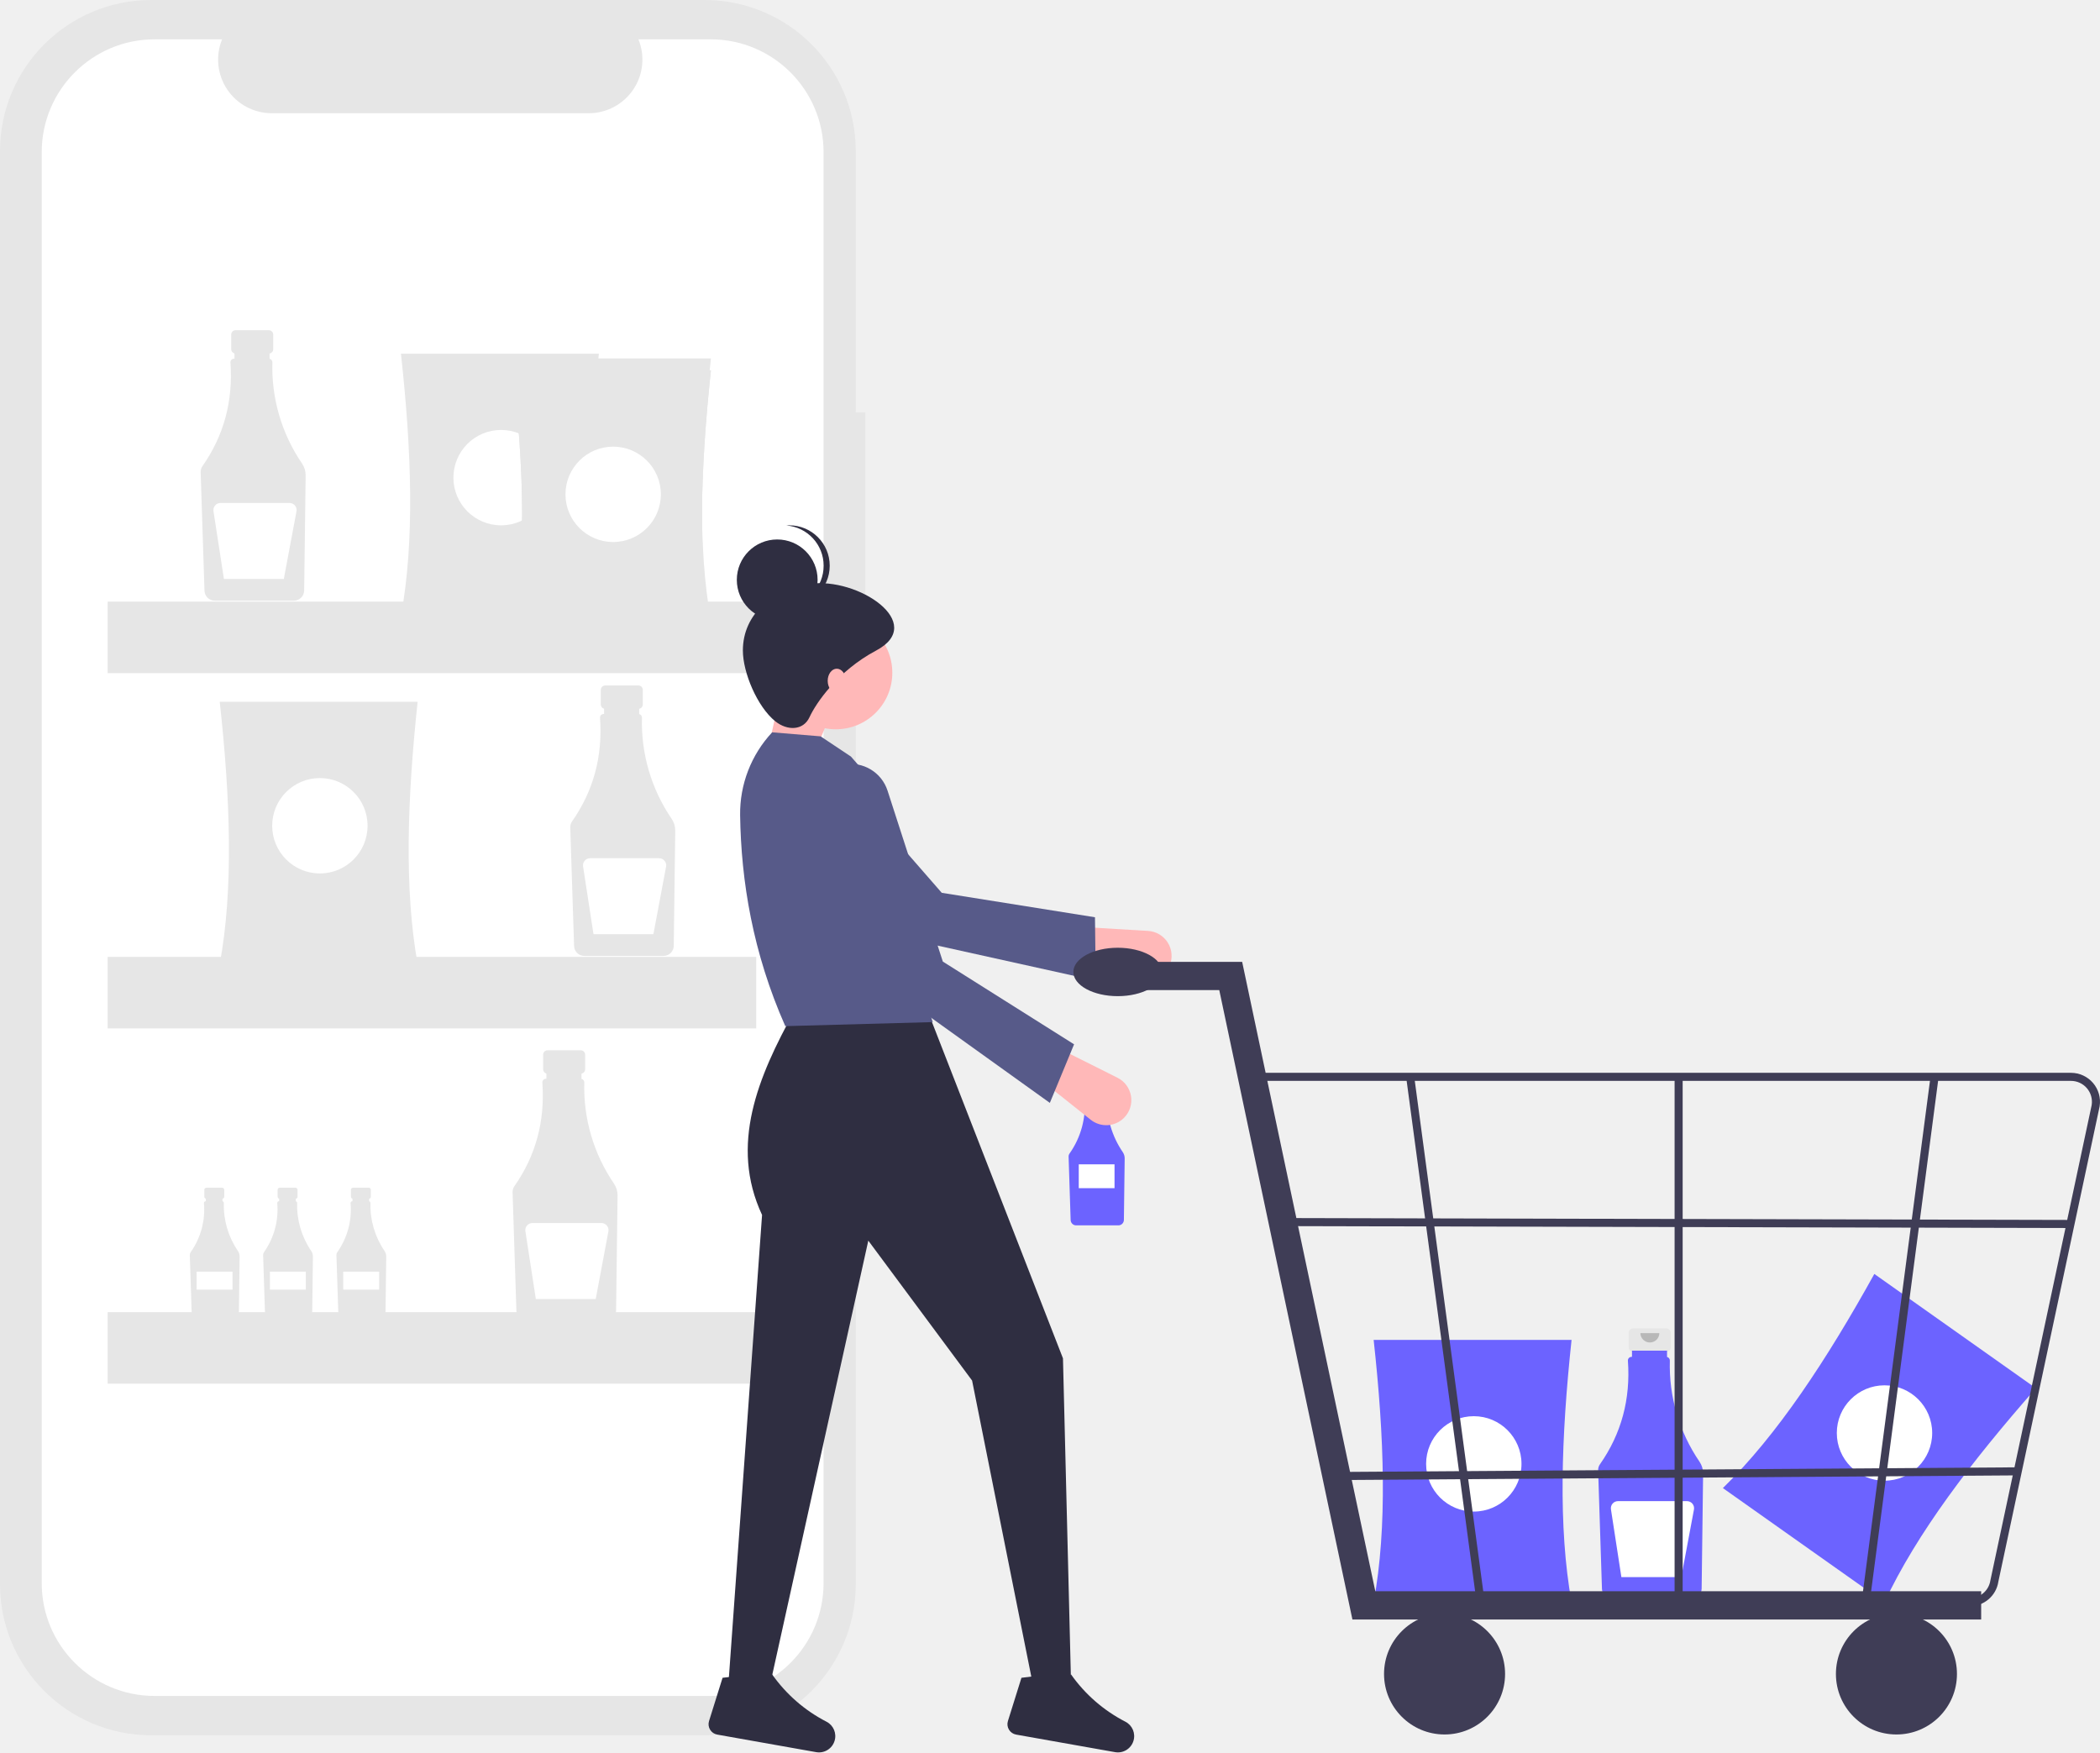
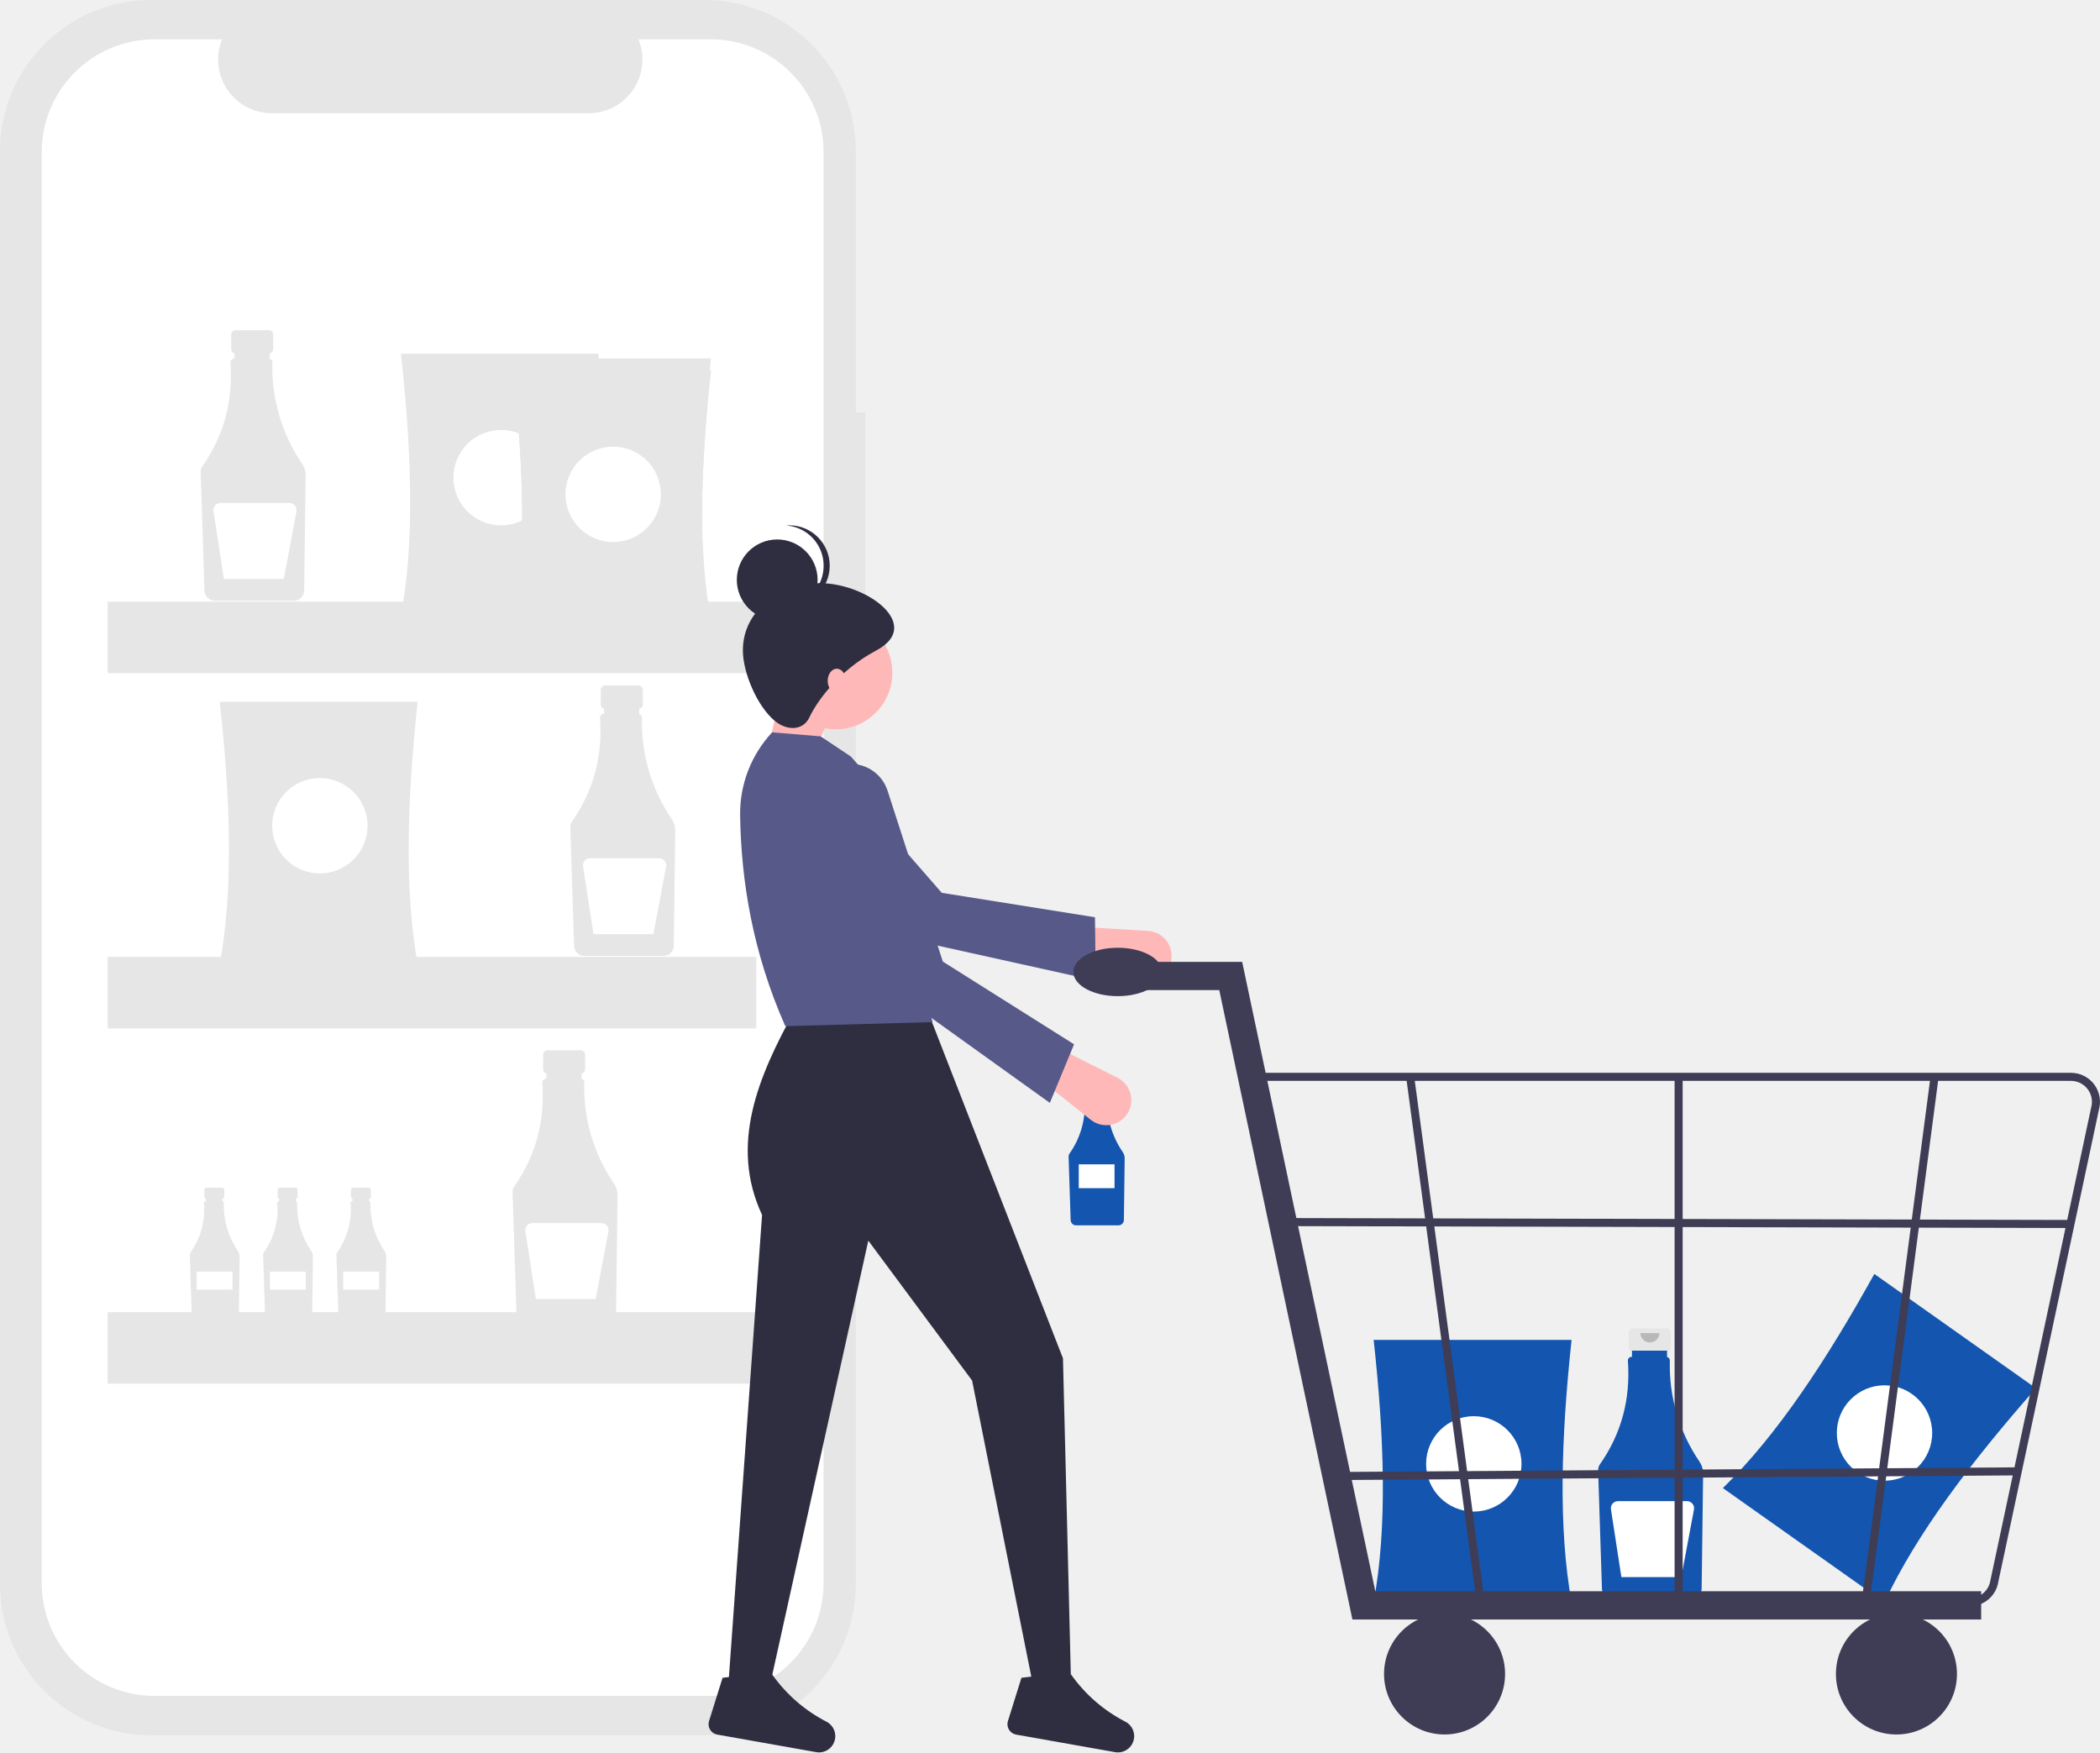
<svg xmlns="http://www.w3.org/2000/svg" data-name="Layer 1" width="888" height="741.048" viewBox="0 0 888 741.048">
  <path d="M521.896,253.856H517.864v-110.453a63.927,63.927,0,0,0-63.927-63.927H219.927A63.927,63.927,0,0,0,156,143.403V749.357A63.927,63.927,0,0,0,219.927,813.284H453.937a63.927,63.927,0,0,0,63.927-63.927V332.478h4.032Z" transform="translate(-156 -79.47583)" fill="#e6e6e6" />
  <path d="M456.516,96.107h-30.546a22.681,22.681,0,0,1-21,31.247H270.91a22.681,22.681,0,0,1-21-31.247h-28.53a47.74,47.74,0,0,0-47.74,47.74V748.912a47.74,47.74,0,0,0,47.74,47.74H456.516a47.74,47.74,0,0,0,47.74-47.74V143.848A47.74,47.74,0,0,0,456.516,96.107Z" transform="translate(-156 -79.47583)" fill="#fff" />
  <path d="M269.672,219.111H255.633a1.861,1.861,0,0,0-1.861,1.861v6.162a1.861,1.861,0,0,0,1.861,1.861h2.327v9.233h9.386v-9.233h2.327a1.861,1.861,0,0,0,1.861-1.861v-6.162A1.861,1.861,0,0,0,269.672,219.111Z" transform="translate(-156 -79.47583)" fill="#e6e6e6" />
  <path d="M283.734,275.507a72.178,72.178,0,0,1-12.557-42.794,1.522,1.522,0,0,0-1.188-1.519v-2.663H255.162v2.626h-.204a1.521,1.521,0,0,0-1.519,1.523q0.0.055.004.111,1.752,24.425-11.833,43.808a4.193,4.193,0,0,0-.759,2.541l1.621,50.151a4.341,4.341,0,0,0,4.304,4.19h33.537a4.343,4.343,0,0,0,4.307-4.264l.625-48.693A8.788,8.788,0,0,0,283.734,275.507Z" transform="translate(-156 -79.47583)" fill="#e6e6e6" />
  <path d="M278.425,292.166H249.234a2.997,2.997,0,0,0-2.962,3.453l4.411,28.673h25.33l5.358-28.577a2.997,2.997,0,0,0-2.946-3.549Z" transform="translate(-156 -79.47583)" fill="#fff" />
  <path d="M425.957,369.345H411.917a1.861,1.861,0,0,0-1.861,1.861v6.162a1.861,1.861,0,0,0,1.861,1.861h2.327v9.233h9.386V379.23h2.327a1.861,1.861,0,0,0,1.861-1.861v-6.162A1.861,1.861,0,0,0,425.957,369.345Z" transform="translate(-156 -79.47583)" fill="#e6e6e6" />
  <path d="M440.019,425.742a72.178,72.178,0,0,1-12.557-42.794,1.522,1.522,0,0,0-1.188-1.519V378.767H411.446v2.626h-.204a1.521,1.521,0,0,0-1.519,1.523q0.0.055.004.111,1.752,24.425-11.833,43.808a4.193,4.193,0,0,0-.759,2.541l1.621,50.151a4.341,4.341,0,0,0,4.304,4.19h33.537a4.343,4.343,0,0,0,4.307-4.264l.625-48.693A8.788,8.788,0,0,0,440.019,425.742Z" transform="translate(-156 -79.47583)" fill="#e6e6e6" />
  <path d="M434.71,442.401H405.518a2.997,2.997,0,0,0-2.962,3.453l4.411,28.673h25.33l5.358-28.577a2.997,2.997,0,0,0-2.946-3.549Z" transform="translate(-156 -79.47583)" fill="#fff" />
  <path d="M249.935,581.733h-6.659a.883.883,0,0,0-.883.883v2.923a.883.883,0,0,0,.883.883h1.104v4.38h4.452v-4.38H249.935a.883.883,0,0,0,.883-.883v-2.923A.883.883,0,0,0,249.935,581.733Z" transform="translate(-156 -79.47583)" fill="#e6e6e6" />
  <path d="M256.605,608.484a34.237,34.237,0,0,1-5.956-20.299.722.722,0,0,0-.564-.721v-1.263H243.052v1.245h-.097a.722.722,0,0,0-.721.723q0,.026.002.053a31.246,31.246,0,0,1-5.613,20.78,1.989,1.989,0,0,0-.36,1.205l.769,23.789a2.059,2.059,0,0,0,2.042,1.988h15.908a2.06,2.06,0,0,0,2.043-2.023l.296-23.097A4.168,4.168,0,0,0,256.605,608.484Z" transform="translate(-156 -79.47583)" fill="#e6e6e6" />
  <rect x="83.137" y="537.753" width="15.179" height="7.59" fill="#fff" />
  <path d="M280.935,581.733h-6.659a.883.883,0,0,0-.883.883v2.923a.883.883,0,0,0,.883.883h1.104v4.38h4.452v-4.38H280.935a.883.883,0,0,0,.883-.883v-2.923A.883.883,0,0,0,280.935,581.733Z" transform="translate(-156 -79.47583)" fill="#e6e6e6" />
  <path d="M287.605,608.484a34.237,34.237,0,0,1-5.956-20.299.722.722,0,0,0-.564-.721v-1.263H274.052v1.245h-.097a.722.722,0,0,0-.721.723q0,.026.002.053a31.246,31.246,0,0,1-5.613,20.78,1.989,1.989,0,0,0-.36,1.205l.769,23.789a2.059,2.059,0,0,0,2.042,1.988h15.908a2.06,2.06,0,0,0,2.043-2.023l.296-23.097A4.168,4.168,0,0,0,287.605,608.484Z" transform="translate(-156 -79.47583)" fill="#e6e6e6" />
  <rect x="114.137" y="537.753" width="15.179" height="7.59" fill="#fff" />
  <path d="M311.935,581.733h-6.659a.883.883,0,0,0-.883.883v2.923a.883.883,0,0,0,.883.883h1.104v4.38h4.452v-4.38H311.935a.883.883,0,0,0,.883-.883v-2.923A.883.883,0,0,0,311.935,581.733Z" transform="translate(-156 -79.47583)" fill="#e6e6e6" />
  <path d="M318.605,608.484a34.237,34.237,0,0,1-5.956-20.299.722.722,0,0,0-.564-.721v-1.263H305.052v1.245h-.097a.722.722,0,0,0-.721.723q0,.026.002.053a31.246,31.246,0,0,1-5.613,20.78,1.989,1.989,0,0,0-.36,1.205l.769,23.789a2.059,2.059,0,0,0,2.042,1.988h15.908a2.06,2.06,0,0,0,2.043-2.023l.296-23.097A4.168,4.168,0,0,0,318.605,608.484Z" transform="translate(-156 -79.47583)" fill="#e6e6e6" />
  <rect x="145.137" y="537.753" width="15.179" height="7.59" fill="#fff" />
  <path d="M401.567,523.613H387.528a1.861,1.861,0,0,0-1.861,1.861v6.162a1.861,1.861,0,0,0,1.861,1.861h2.327v9.233h9.386v-9.233h2.327a1.861,1.861,0,0,0,1.861-1.861v-6.162A1.861,1.861,0,0,0,401.567,523.613Z" transform="translate(-156 -79.47583)" fill="#e6e6e6" />
  <path d="M415.629,580.01a72.178,72.178,0,0,1-12.557-42.794,1.522,1.522,0,0,0-1.188-1.519v-2.663H387.057v2.626h-.204a1.521,1.521,0,0,0-1.519,1.523q0.0.055.004.111,1.752,24.425-11.833,43.808a4.193,4.193,0,0,0-.759,2.541l1.621,50.151a4.341,4.341,0,0,0,4.304,4.19h33.537a4.343,4.343,0,0,0,4.307-4.264l.625-48.693A8.788,8.788,0,0,0,415.629,580.01Z" transform="translate(-156 -79.47583)" fill="#e6e6e6" />
  <path d="M410.32,596.668H381.129a2.997,2.997,0,0,0-2.962,3.453l4.411,28.673h25.33l5.358-28.577a2.997,2.997,0,0,0-2.946-3.549Z" transform="translate(-156 -79.47583)" fill="#fff" />
  <path d="M409.232,339.938H325.544c5.851-31.633,4.505-69.832,0-110.911h83.688C404.847,270.107,403.536,308.305,409.232,339.938Z" transform="translate(-156 -79.47583)" fill="#e6e6e6" />
  <circle cx="211.892" cy="201.982" r="20.166" fill="#fff" />
  <path d="M332.602,487.148H248.914c5.851-31.633,4.505-69.832,0-110.911H332.602C328.217,417.316,326.907,455.515,332.602,487.148Z" transform="translate(-156 -79.47583)" fill="#e6e6e6" />
  <circle cx="135.262" cy="349.192" r="20.166" fill="#fff" />
  <path d="M456.621,346.996H372.933c5.851-31.633,4.505-69.832,0-110.911h83.688C452.236,277.165,450.926,315.363,456.621,346.996Z" transform="translate(-156 -79.47583)" fill="#e6e6e6" />
  <circle cx="259.281" cy="209.04" r="20.166" fill="#fff" />
  <path d="M456.621,341.955H372.933c5.851-31.633,4.505-69.832,0-110.911h83.688C452.236,272.123,450.926,310.322,456.621,341.955Z" transform="translate(-156 -79.47583)" fill="#e6e6e6" />
  <circle cx="259.281" cy="203.998" r="20.166" fill="#fff" />
  <path d="M456.621,346.996H372.933c5.851-31.633,4.505-69.832,0-110.911h83.688C452.236,277.165,450.926,315.363,456.621,346.996Z" transform="translate(-156 -79.47583)" fill="#e6e6e6" />
  <circle cx="259.281" cy="209.04" r="20.166" fill="#fff" />
  <rect x="45.525" y="254.413" width="274.254" height="30.249" fill="#e6e6e6" />
  <rect x="45.525" y="404.647" width="274.254" height="30.249" fill="#e6e6e6" />
  <rect x="45.525" y="554.882" width="274.254" height="30.249" fill="#e6e6e6" />
-   <path d="M952.855,757.075l-68.325-48.326c23.044-22.448,44.002-54.411,64.046-90.551l68.325,48.326C989.599,697.53,966.471,727.96,952.855,757.075Z" transform="translate(-156 -79.47583)" fill="#6c63ff" />
+   <path d="M952.855,757.075l-68.325-48.326c23.044-22.448,44.002-54.411,64.046-90.551l68.325,48.326C989.599,697.53,966.471,727.96,952.855,757.075Z" transform="translate(-156 -79.47583)" fill="#1355af" />
  <circle cx="796.873" cy="605.982" r="20.166" fill="#fff" />
  <path d="M623.262,536.554h-7.5a.994.994,0,0,0-.994.994v3.292a.994.994,0,0,0,.994.994h1.243v4.932h5.014v-4.932h1.243a.994.994,0,0,0,.994-.994v-3.292A.994.994,0,0,0,623.262,536.554Z" transform="translate(-156 -79.47583)" fill="#e6e6e6" />
-   <path d="M630.774,566.682a38.558,38.558,0,0,1-6.708-22.861.813.813,0,0,0-.635-.812v-1.422h-7.921v1.403h-.109a.813.813,0,0,0-.812.814q0,.03.002.059a35.189,35.189,0,0,1-6.322,23.403,2.24,2.24,0,0,0-.405,1.357l.866,26.792a2.319,2.319,0,0,0,2.299,2.238h17.916a2.32,2.32,0,0,0,2.301-2.278l.334-26.012A4.695,4.695,0,0,0,630.774,566.682Z" transform="translate(-156 -79.47583)" fill="#6c63ff" />
+   <path d="M630.774,566.682a38.558,38.558,0,0,1-6.708-22.861.813.813,0,0,0-.635-.812v-1.422h-7.921v1.403h-.109a.813.813,0,0,0-.812.814q0,.03.002.059a35.189,35.189,0,0,1-6.322,23.403,2.24,2.24,0,0,0-.405,1.357l.866,26.792a2.319,2.319,0,0,0,2.299,2.238h17.916a2.32,2.32,0,0,0,2.301-2.278l.334-26.012A4.695,4.695,0,0,0,630.774,566.682Z" transform="translate(-156 -79.47583)" fill="#1355af" />
  <path d="M621.699,537.627a2.145,2.145,0,0,1-4.291,0" transform="translate(-156 -79.47583)" opacity="0.2" style="isolation:isolate" />
  <rect x="456.161" y="492.368" width="15.124" height="10.083" fill="#fff" />
  <path d="M860.602,641.218H846.563a1.861,1.861,0,0,0-1.861,1.861v6.162a1.861,1.861,0,0,0,1.861,1.861h2.327v9.233h9.386v-9.233h2.327a1.861,1.861,0,0,0,1.861-1.861V643.079A1.861,1.861,0,0,0,860.602,641.218Z" transform="translate(-156 -79.47583)" fill="#e6e6e6" />
-   <path d="M874.664,697.615a72.178,72.178,0,0,1-12.557-42.794,1.522,1.522,0,0,0-1.188-1.519v-2.663H846.092v2.626h-.204a1.521,1.521,0,0,0-1.519,1.523q0.0.055.004.111,1.752,24.425-11.833,43.808a4.193,4.193,0,0,0-.759,2.541l1.621,50.151a4.341,4.341,0,0,0,4.304,4.19h33.537a4.343,4.343,0,0,0,4.307-4.264l.625-48.693A8.788,8.788,0,0,0,874.664,697.615Z" transform="translate(-156 -79.47583)" fill="#6c63ff" />
+   <path d="M874.664,697.615a72.178,72.178,0,0,1-12.557-42.794,1.522,1.522,0,0,0-1.188-1.519v-2.663H846.092v2.626h-.204a1.521,1.521,0,0,0-1.519,1.523q0.0.055.004.111,1.752,24.425-11.833,43.808a4.193,4.193,0,0,0-.759,2.541l1.621,50.151a4.341,4.341,0,0,0,4.304,4.19h33.537a4.343,4.343,0,0,0,4.307-4.264l.625-48.693A8.788,8.788,0,0,0,874.664,697.615Z" transform="translate(-156 -79.47583)" fill="#1355af" />
  <path d="M857.676,643.226a4.016,4.016,0,0,1-8.031,0" transform="translate(-156 -79.47583)" opacity="0.2" style="isolation:isolate" />
  <path d="M869.355,714.273H840.164a2.997,2.997,0,0,0-2.962,3.453l4.411,28.673h25.33l5.358-28.577a2.997,2.997,0,0,0-2.946-3.549Z" transform="translate(-156 -79.47583)" fill="#fff" />
-   <path d="M820.546,756.996H736.858c5.851-31.633,4.505-69.832,0-110.911H820.546C816.161,687.164,814.851,725.362,820.546,756.996Z" transform="translate(-156 -79.47583)" fill="#6c63ff" />
+   <path d="M820.546,756.996H736.858c5.851-31.633,4.505-69.832,0-110.911H820.546C816.161,687.164,814.851,725.362,820.546,756.996Z" transform="translate(-156 -79.47583)" fill="#1355af" />
  <circle cx="623.206" cy="619.039" r="20.166" fill="#fff" />
  <polygon points="322.243 328.466 341.03 326.758 352.986 297.724 331.637 285.768 322.243 328.466" fill="#ffb8b8" />
  <path d="M650.66,487.65v0a10.593,10.593,0,0,0-9.202-14.517l-29.17-1.739-4.295,14.282,30.029,8.247A10.593,10.593,0,0,0,650.66,487.65Z" transform="translate(-156 -79.47583)" fill="#ffb8b8" />
  <path d="M619.339,494.163l-.321-26.8-64.793-10.339L504.31,399.777a16.338,16.338,0,0,0-21.294-2.912l0,0a16.338,16.338,0,0,0-2.846,24.922l41.18,50.678Z" transform="translate(-156 -79.47583)" fill="#575a89" />
  <path d="M463.726,795.643h17.079L523.168,604.109l43.887,59.169,25.619,128.095h16.225l-3.416-137.488-57.216-146.882H491.906c-15.402,27.874-27.485,56.608-13.663,86.251Z" transform="translate(-156 -79.47583)" fill="#2f2e41" />
  <path d="M582.204,807.276a4.457,4.457,0,0,0,3.476,5.718l41.793,7.417a6.876,6.876,0,0,0,7.801-4.713h0a6.834,6.834,0,0,0-3.342-8.126,63.902,63.902,0,0,1-23.048-20.038c-4.593,4.277-9.727,3.875-15.179.723l-5.782.723Z" transform="translate(-156 -79.47583)" fill="#2f2e41" />
  <path d="M455.818,807.276a4.457,4.457,0,0,0,3.476,5.718l41.793,7.417a6.876,6.876,0,0,0,7.801-4.713h0a6.834,6.834,0,0,0-3.342-8.126,63.902,63.902,0,0,1-23.048-20.038c-4.593,4.277-9.727,3.875-15.179.723l-5.782.723Z" transform="translate(-156 -79.47583)" fill="#2f2e41" />
  <circle cx="353.413" cy="284.487" r="23.911" fill="#ffb8b8" />
  <path d="M488.064,513.407,550.403,511.699l-18.308-57.62c11.377-18.239-.073-36.46-16.278-54.677l-12.809-8.54-20.495-1.708h0a50.314,50.314,0,0,0-13.549,35.05C469.369,452.032,474.297,482.324,488.064,513.407Z" transform="translate(-156 -79.47583)" fill="#575a89" />
  <path d="M631.291,552.192h0a10.593,10.593,0,0,0-2.749-16.966L602.409,522.151l-9.567,11.441,24.363,19.395A10.593,10.593,0,0,0,631.291,552.192Z" transform="translate(-156 -79.47583)" fill="#ffb8b8" />
  <path d="M599.933,545.858l10.248-24.765-55.502-34.994-23.37-72.268a16.338,16.338,0,0,0-18.432-11.054h0a16.338,16.338,0,0,0-12.421,21.793l17.923,62.791Z" transform="translate(-156 -79.47583)" fill="#575a89" />
  <path d="M470.13,354.569c0,9.304,6.042,23.712,13.663,29.889,5.128,4.156,11.905,3.981,14.517-1.708,2.68-5.836,11.919-19.552,28.181-28.181,21.678-11.503-7.688-31.182-28.181-28.181C482.911,328.643,470.13,339.005,470.13,354.569Z" transform="translate(-156 -79.47583)" fill="#2f2e41" />
  <circle cx="328.648" cy="245.205" r="17.079" fill="#2f2e41" />
  <path d="M504.289,318.703a17.069,17.069,0,0,0-15.798-17.015c.424-.032.849-.065,1.281-.065a17.079,17.079,0,0,1,0,34.159c-.432,0-.857-.033-1.281-.065A17.069,17.069,0,0,0,504.289,318.703Z" transform="translate(-156 -79.47583)" fill="#2f2e41" />
  <ellipse cx="353.84" cy="287.903" rx="3.843" ry="5.124" fill="#ffb8b8" />
  <polygon points="837.751 684.845 571.879 684.845 515.578 418.694 467.529 418.694 467.529 406.752 525.258 406.752 581.559 672.902 837.751 672.902 837.751 684.845" fill="#3f3d56" />
  <circle cx="610.841" cy="707.877" r="25.591" fill="#3f3d56" />
  <circle cx="801.923" cy="707.877" r="25.591" fill="#3f3d56" />
  <path d="M988.903,758.697H730.225L684.584,533.145h347.151a12.265,12.265,0,0,1,12.116,14.167l-42.833,201.025A12.204,12.204,0,0,1,988.903,758.697Zm-255.869-3.412H988.903a8.806,8.806,0,0,0,8.742-7.477l42.833-201.025a8.85,8.85,0,0,0-8.744-10.225H688.726Z" transform="translate(-156 -79.47583)" fill="#3f3d56" />
  <polygon points="624.513 678.499 594.623 455.653 597.989 455.097 627.879 677.943 624.513 678.499" fill="#3f3d56" />
  <polygon points="790.712 676.788 787.343 676.242 816.36 455.102 819.729 455.648 790.712 676.788" fill="#3f3d56" />
  <rect x="708.115" y="455.375" width="3.412" height="222.846" fill="#3f3d56" />
  <rect x="865.451" y="431.522" width="3.412" height="330.296" transform="translate(112.3889 1382.904) rotate(-89.86127)" fill="#3f3d56" />
  <rect x="718.838" y="700.962" width="290.178" height="3.412" transform="translate(-160.7831 -73.5538) rotate(-0.39166)" fill="#3f3d56" />
  <ellipse cx="472.648" cy="411.017" rx="18.767" ry="10.237" fill="#3f3d56" />
</svg>
